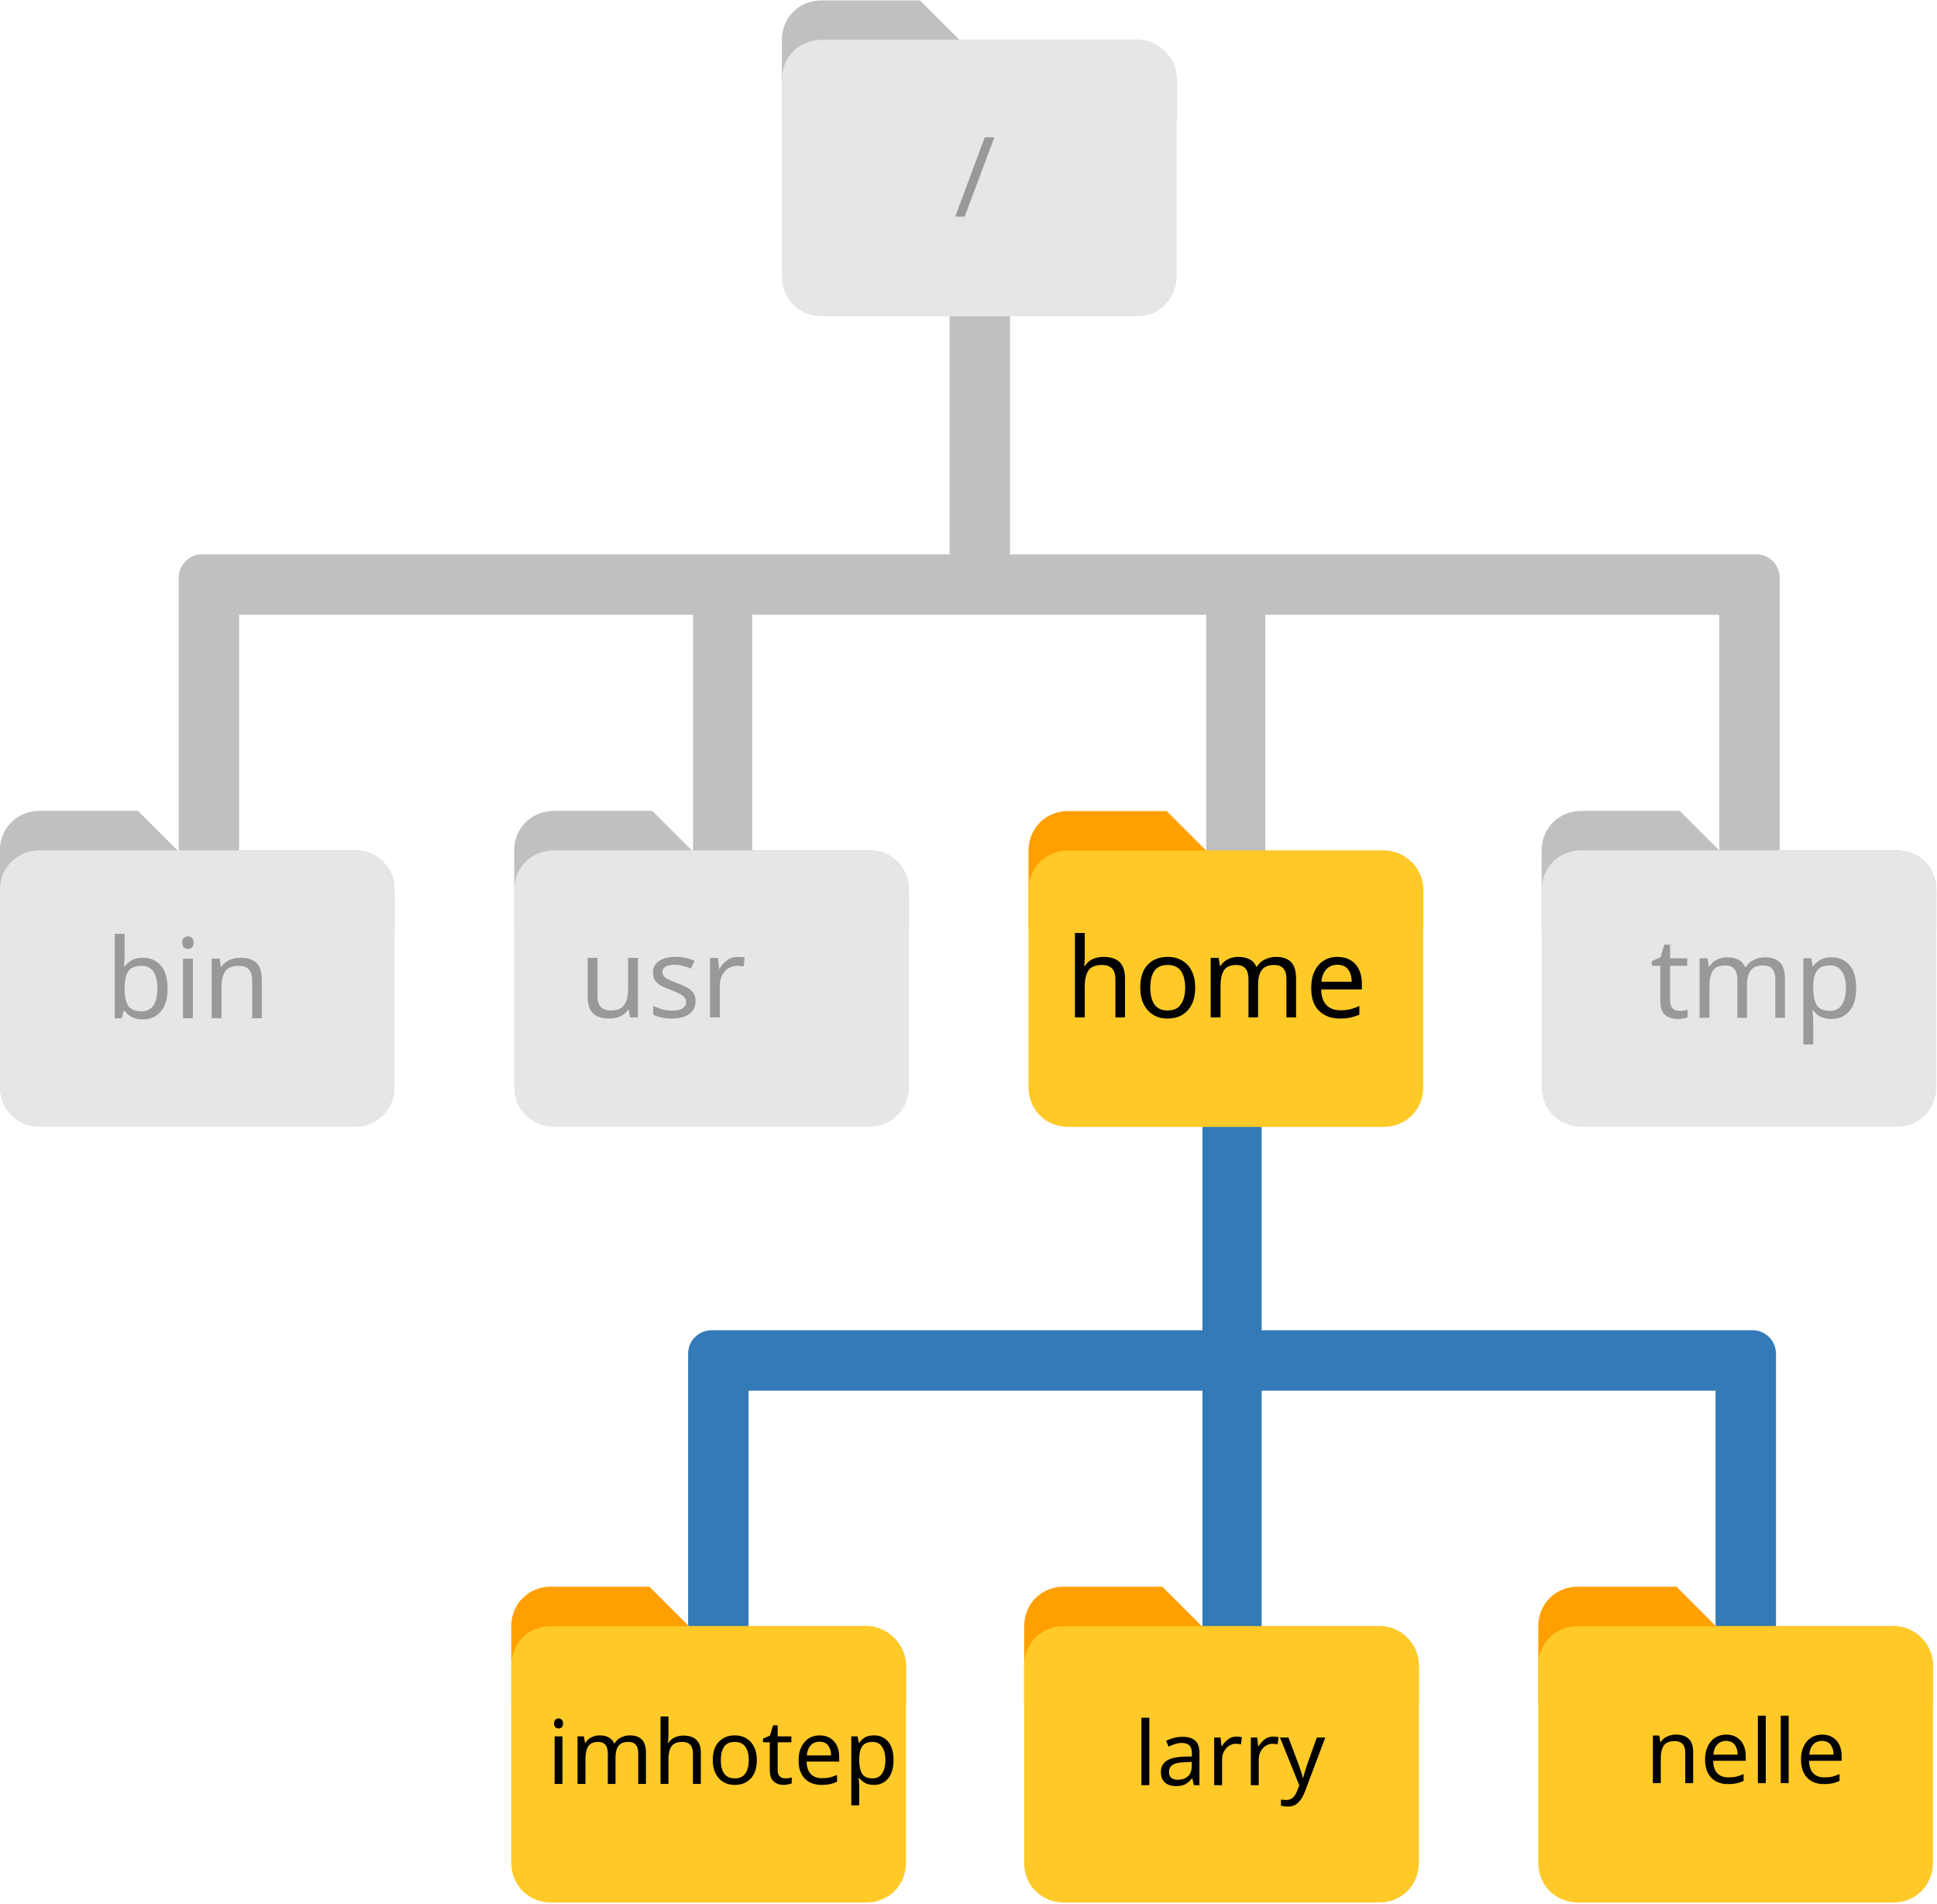
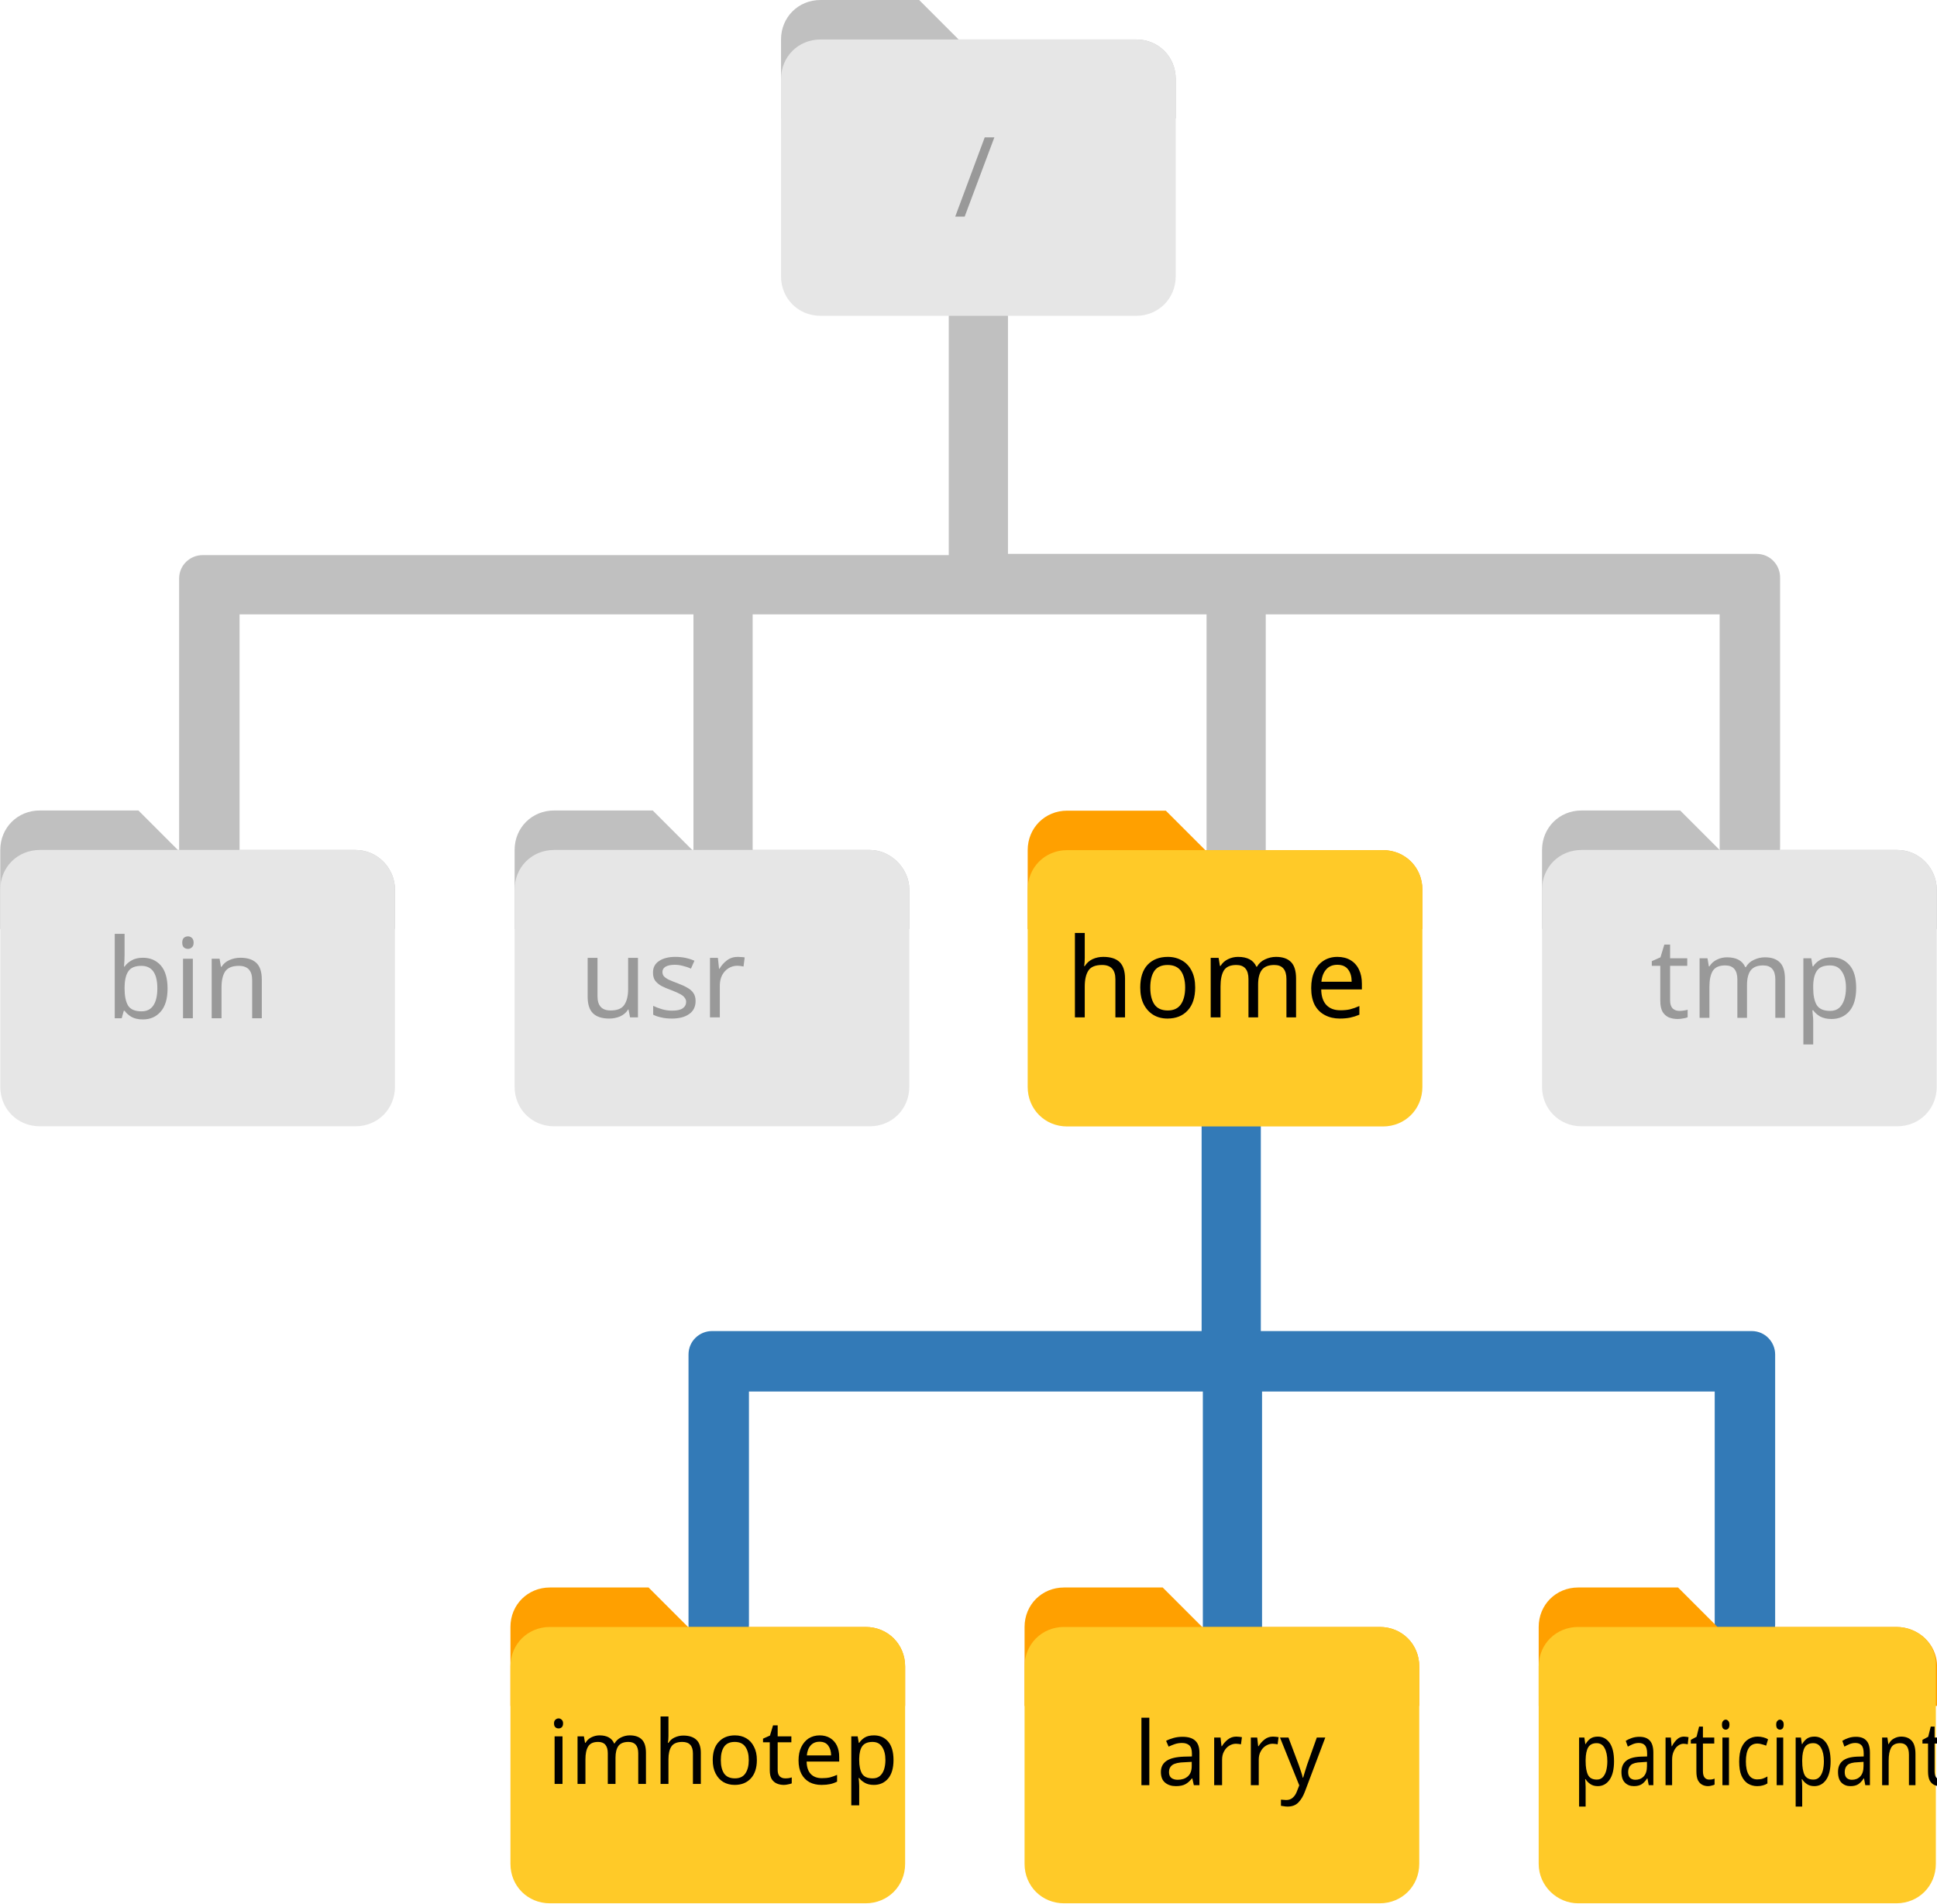
- <svg xmlns="http://www.w3.org/2000/svg" version="1.1" id="svg5258" x="0px" y="0px" height="54.418mm" width="55.386mm" viewBox="0 0 157 154.3" style="enable-background:new 0 0 157 154.3;" xml:space="preserve">
+ <svg xmlns="http://www.w3.org/2000/svg" version="1.1" id="svg5258" x="0px" y="0px" viewBox="0 0 157 154.3" height="54.418mm" width="55.386mm" style="enable-background:new 0 0 157 154.3;" xml:space="preserve">
  <style type="text/css">
	.st0{fill:none;}
	.st1{fill:#C0C0C0;}
	.st2{fill:#E6E6E6;}
	.st3{fill:#337AB7;}
	.st4{fill:#FFA000;}
	.st5{fill:#FFCA28;}
	.st6{font-family:'ArialMT';}
	.st7{font-size:9px;}
	.st8{fill:#999999;}
	.st9{font-size:7.2px;}
</style>
-   <rect id="svgEditorBackground" y="0" class="st0" width="157" height="154.3" />
-   <g id="layer1" transform="translate(-264.7321,-421.6664)">
-     <path id="rect4188-1-4" class="st1" d="M341.7,445.8v20.8h-16H303h-20.8h-1.1c-1,0-1.9,0.8-1.9,1.9v1.1v20.8c0,1,0.8,1.9,1.9,1.9   h1.1c1,0,1.9-0.8,1.9-1.9v-18.9H303h17.9v20.8h4.8v-20.8h16h4.8h16v20.8h4.8v-20.8h20.8h16v18.9c0,1,0.8,1.9,1.9,1.9h1.1   c1,0,1.9-0.8,1.9-1.9v-20.8v-1.1c0-1-0.8-1.9-1.9-1.9h-18.9h-20.8h-20.8v-20.8H341.7z" />
-     <path id="path4138-8" class="st1" d="M356.9,424.9h-14.4l-3.2-3.2h-8c-1.8,0-3.2,1.4-3.2,3.2v6.4h32v-3.2   C360.1,426.3,358.6,424.9,356.9,424.9z" />
-     <path id="path4140-5" class="st2" d="M356.9,424.9h-25.6c-1.8,0-3.2,1.4-3.2,3.2v16c0,1.8,1.4,3.2,3.2,3.2h25.6   c1.8,0,3.2-1.4,3.2-3.2v-16C360.1,426.3,358.6,424.9,356.9,424.9z" />
-     <path id="rect4188-1-9-4-6-2" class="st3" d="M362.2,510.9v18.6h-17.9h-21.9c-1,0-1.9,0.8-1.9,1.9v1.1v20.8c0,1,0.8,1.9,1.9,1.9   h1.1c1,0,1.9-0.8,1.9-1.9v-18.9h18.9h17.9v2.2v18.6h4.8v-18.6v-2.2h20.8h16v18.9c0,1,0.8,1.9,1.9,1.9h1.1c1,0,1.9-0.8,1.9-1.9   v-20.8v-1.1c0-1-0.8-1.9-1.9-1.9h-18.9H367v-18.6H362.2z" />
-     <g id="g4148-4-1-8" transform="translate(364.8988,495.8141)">
-       <path id="path4138-2-8-5" class="st4" d="M12-5.2H-2.4l-3.2-3.2h-8c-1.8,0-3.2,1.4-3.2,3.2v6.4h32V-2C15.2-3.8,13.7-5.2,12-5.2z" />
-       <path id="path4140-6-7-5" class="st5" d="M12-5.2h-25.6c-1.8,0-3.2,1.4-3.2,3.2v16c0,1.8,1.4,3.2,3.2,3.2H12    c1.8,0,3.2-1.4,3.2-3.2V-2C15.2-3.8,13.7-5.2,12-5.2z" />
-     </g>
-     <path id="path4138-2-0-1" class="st1" d="M335.2,490.6h-14.4l-3.2-3.2h-8c-1.8,0-3.2,1.4-3.2,3.2v6.4h32v-3.2   C338.4,492,337,490.6,335.2,490.6L335.2,490.6z" />
-     <path id="path4140-6-8-8" class="st2" d="M335.2,490.6h-25.6c-1.8,0-3.2,1.4-3.2,3.2v16c0,1.8,1.4,3.2,3.2,3.2h25.6   c1.8,0,3.2-1.4,3.2-3.2v-16C338.4,492,337,490.6,335.2,490.6L335.2,490.6z" />
-     <text transform="matrix(1 0 0 1 351.0949 504.1399)" class="st6 st7">home</text>
-     <path id="path4138-2-8-2-0" class="st1" d="M293.5,490.6h-14.4l-3.2-3.2h-8c-1.8,0-3.2,1.4-3.2,3.2v6.4h32v-3.2   C296.7,492,295.3,490.6,293.5,490.6L293.5,490.6z" />
-     <path id="path4140-6-7-6-5" class="st2" d="M293.5,490.6h-25.6c-1.8,0-3.2,1.4-3.2,3.2v16c0,1.8,1.4,3.2,3.2,3.2h25.6   c1.8,0,3.2-1.4,3.2-3.2v-16C296.7,492,295.3,490.6,293.5,490.6L293.5,490.6z" />
-     <path id="path4138-2-8-3-7" class="st1" d="M418.5,490.6h-14.4l-3.2-3.2h-8c-1.8,0-3.2,1.4-3.2,3.2v6.4h32v-3.2   C421.7,492,420.3,490.6,418.5,490.6L418.5,490.6z" />
-     <path id="path4140-6-7-2-6" class="st2" d="M418.5,490.6h-25.6c-1.8,0-3.2,1.4-3.2,3.2v16c0,1.8,1.4,3.2,3.2,3.2h25.6   c1.8,0,3.2-1.4,3.2-3.2v-16C421.7,492,420.3,490.6,418.5,490.6L418.5,490.6z" />
-     <text transform="matrix(1 0 0 1 311.6364 504.1399)" class="st8 st6 st7">usr</text>
-     <text transform="matrix(1 0 0 1 273.2477 504.2107)" class="st8 st6 st7">bin</text>
-     <text transform="matrix(1 0 0 1 398.4904 504.1756)" class="st8 st6 st7">tmp</text>
-     <text transform="matrix(1 0 0 1 342.0627 439.2244)" class="st8 st6 st7">/</text>
-     <g id="g4148-4-1-67" transform="translate(364.5452,574.4866)">
-       <path id="path4138-2-8-0" class="st4" d="M12-21H-2.4l-3.2-3.2h-8c-1.8,0-3.2,1.4-3.2,3.2v6.4h32v-3.2C15.2-19.5,13.8-21,12-21z" />
-       <path id="path4140-6-7-7" class="st5" d="M12-21h-25.6c-1.8,0-3.2,1.4-3.2,3.2v16c0,1.8,1.4,3.2,3.2,3.2H12c1.8,0,3.2-1.4,3.2-3.2    v-16C15.2-19.5,13.8-21,12-21z" />
-     </g>
-     <g id="g4148-4-0-2" transform="translate(312.4619,574.4866)">
-       <path id="path4138-2-0-0" class="st4" d="M22.5-21H8.1l-3.2-3.2h-8c-1.8,0-3.2,1.4-3.2,3.2v6.4h32v-3.2C25.7-19.5,24.2-21,22.5-21    z" />
-       <path id="path4140-6-8-6" class="st5" d="M22.5-21H-3.1c-1.8,0-3.2,1.4-3.2,3.2v16c0,1.8,1.4,3.2,3.2,3.2h25.6    c1.8,0,3.2-1.4,3.2-3.2v-16C25.7-19.5,24.2-21,22.5-21z" />
-     </g>
-     <text transform="matrix(1 0 0 1 356.6432 566.3777)" class="st6 st9">larry</text>
-     <g id="g4148-4-1-3-2" transform="translate(416.6286,574.4866)">
-       <path id="path4138-2-8-3-4" class="st4" d="M1.6-21h-14.4l-3.2-3.2h-8c-1.8,0-3.2,1.4-3.2,3.2v6.4h32v-3.2C4.8-19.5,3.4-21,1.6-21    z" />
-       <path id="path4140-6-7-2-7" class="st5" d="M1.6-21H-24c-1.8,0-3.2,1.4-3.2,3.2v16c0,1.8,1.4,3.2,3.2,3.2H1.6    c1.8,0,3.2-1.4,3.2-3.2v-16C4.8-19.5,3.4-21,1.6-21z" />
-     </g>
-     <text transform="matrix(1 0 0 1 309.0656 566.2781)" class="st6 st9">imhotep</text>
-     <text transform="matrix(1 0 0 1 398.11 566.2136)" class="st6 st9">nelle</text>
+   <rect id="svgEditorBackground" y="0" class="st0" width="164.5" height="154.3" />
+   <path id="rect4188-1-4" class="st1" d="M76.9,24.2V45h-16H38.3H17.5h-1.1c-1,0-1.9,0.8-1.9,1.9v1.1v20.8c0,1,0.8,1.9,1.9,1.9h1.1  c1,0,1.9-0.8,1.9-1.9V49.8h18.9h17.9v20.8h4.8V49.8h16h4.8h16v20.8h4.8V49.8h20.8h16v18.9c0,1,0.8,1.9,1.9,1.9h1.1  c1,0,1.9-0.8,1.9-1.9V47.9v-1.1c0-1-0.8-1.9-1.9-1.9h-18.9h-20.8H81.7V24.2H76.9z" />
+   <path id="path4138-8" class="st1" d="M92.1,3.2H77.7L74.5,0h-8c-1.8,0-3.2,1.4-3.2,3.2v6.4h32V6.4C95.3,4.6,93.9,3.2,92.1,3.2z" />
+   <path id="path4140-5" class="st2" d="M92.1,3.2H66.5c-1.8,0-3.2,1.4-3.2,3.2v16c0,1.8,1.4,3.2,3.2,3.2h25.6c1.8,0,3.2-1.4,3.2-3.2  v-16C95.3,4.6,93.9,3.2,92.1,3.2z" />
+   <path id="rect4188-1-9-4-6-2" class="st3" d="M97.4,89.3v18.6H79.6H57.7c-1,0-1.9,0.8-1.9,1.9v1.1v20.8c0,1,0.8,1.9,1.9,1.9h1.1  c1,0,1.9-0.8,1.9-1.9v-18.9h18.9h17.9v2.2v18.6h4.8v-18.6v-2.2H123h16v18.9c0,1,0.8,1.9,1.9,1.9h1.1c1,0,1.9-0.8,1.9-1.9v-20.8v-1.1  c0-1-0.8-1.9-1.9-1.9H123h-20.8V89.3H97.4z" />
+   <g id="g4148-4-1-8" transform="translate(364.8988,495.8141)">
+     <path id="path4138-2-8-5" class="st4" d="M-252.8-426.9h-14.4l-3.2-3.2h-8c-1.8,0-3.2,1.4-3.2,3.2v6.4h32v-3.2   C-249.6-425.5-251-426.9-252.8-426.9z" />
+     <path id="path4140-6-7-5" class="st5" d="M-252.8-426.9h-25.6c-1.8,0-3.2,1.4-3.2,3.2v16c0,1.8,1.4,3.2,3.2,3.2h25.6   c1.8,0,3.2-1.4,3.2-3.2v-16C-249.6-425.5-251-426.9-252.8-426.9z" />
  </g>
+   <path id="path4138-2-0-1" class="st1" d="M70.5,68.9H56.1l-3.2-3.2h-8c-1.8,0-3.2,1.4-3.2,3.2v6.4h32v-3.2  C73.7,70.4,72.2,68.9,70.5,68.9L70.5,68.9z" />
+   <path id="path4140-6-8-8" class="st2" d="M70.5,68.9H44.9c-1.8,0-3.2,1.4-3.2,3.2v16c0,1.8,1.4,3.2,3.2,3.2h25.6  c1.8,0,3.2-1.4,3.2-3.2v-16C73.7,70.4,72.2,68.9,70.5,68.9L70.5,68.9z" />
+   <text transform="matrix(1 0 0 1 86.3628 82.4735)" class="st6 st7">home</text>
+   <path id="path4138-2-8-2-0" class="st1" d="M28.8,68.9H14.4l-3.2-3.2h-8c-1.8,0-3.2,1.4-3.2,3.2v6.4h32v-3.2  C32,70.4,30.6,68.9,28.8,68.9L28.8,68.9z" />
+   <path id="path4140-6-7-6-5" class="st2" d="M28.8,68.9H3.2c-1.8,0-3.2,1.4-3.2,3.2v16c0,1.8,1.4,3.2,3.2,3.2h25.6  c1.8,0,3.2-1.4,3.2-3.2v-16C32,70.4,30.6,68.9,28.8,68.9L28.8,68.9z" />
+   <path id="path4138-2-8-3-7" class="st1" d="M153.8,68.9h-14.4l-3.2-3.2h-8c-1.8,0-3.2,1.4-3.2,3.2v6.4h32v-3.2  C157,70.4,155.6,68.9,153.8,68.9L153.8,68.9z" />
+   <path id="path4140-6-7-2-6" class="st2" d="M153.8,68.9h-25.6c-1.8,0-3.2,1.4-3.2,3.2v16c0,1.8,1.4,3.2,3.2,3.2h25.6  c1.8,0,3.2-1.4,3.2-3.2v-16C157,70.4,155.6,68.9,153.8,68.9L153.8,68.9z" />
+   <text transform="matrix(1 0 0 1 46.9043 82.4735)" class="st8 st6 st7">usr</text>
+   <text transform="matrix(1 0 0 1 8.5156 82.5443)" class="st8 st6 st7">bin</text>
+   <text transform="matrix(1 0 0 1 133.7583 82.5091)" class="st8 st6 st7">tmp</text>
+   <text transform="matrix(1 0 0 1 77.3306 17.558)" class="st8 st6 st7">/</text>
+   <g id="g4148-4-1-67" transform="translate(364.5452,574.4866)">
+     <path id="path4138-2-8-0" class="st4" d="M-252.7-442.6h-14.4l-3.2-3.2h-8c-1.8,0-3.2,1.4-3.2,3.2v6.4h32v-3.2   C-249.5-441.2-250.9-442.6-252.7-442.6z" />
+     <path id="path4140-6-7-7" class="st5" d="M-252.7-442.6h-25.6c-1.8,0-3.2,1.4-3.2,3.2v16c0,1.8,1.4,3.2,3.2,3.2h25.6   c1.8,0,3.2-1.4,3.2-3.2v-16C-249.5-441.2-250.9-442.6-252.7-442.6z" />
+   </g>
+   <g id="g4148-4-0-2" transform="translate(312.4619,574.4866)">
+     <path id="path4138-2-0-0" class="st4" d="M-242.3-442.6h-14.4l-3.2-3.2h-8c-1.8,0-3.2,1.4-3.2,3.2v6.4h32v-3.2   C-239.1-441.2-240.5-442.6-242.3-442.6z" />
+     <path id="path4140-6-8-6" class="st5" d="M-242.3-442.6h-25.6c-1.8,0-3.2,1.4-3.2,3.2v16c0,1.8,1.4,3.2,3.2,3.2h25.6   c1.8,0,3.2-1.4,3.2-3.2v-16C-239.1-441.2-240.5-442.6-242.3-442.6z" />
+   </g>
+   <text transform="matrix(1 0 0 1 91.9111 144.7113)" class="st6 st9">larry</text>
+   <g id="g4148-4-1-3-2" transform="translate(416.6286,574.4866)">
+     <path id="path4138-2-8-3-4" class="st4" d="M-262.9-442.6h-14.5l-3.2-3.2h-8.1c-1.8,0-3.2,1.4-3.2,3.2v6.4h32.3v-3.2   C-259.6-441.2-261.1-442.6-262.9-442.6z" />
+     <path id="path4140-6-7-2-7" class="st5" d="M-262.9-442.6h-25.8c-1.8,0-3.2,1.4-3.2,3.2v16c0,1.8,1.5,3.2,3.2,3.2h25.8   c1.8,0,3.2-1.4,3.2-3.2v-16C-259.6-441.2-261.1-442.6-262.9-442.6z" />
+   </g>
+   <text transform="matrix(1 0 0 1 44.3335 144.6117)" class="st6 st9">imhotep</text>
+   <text transform="matrix(0.8278 0 0 1 127.5 144.7113)" class="st6 st9">participant</text>
</svg>
